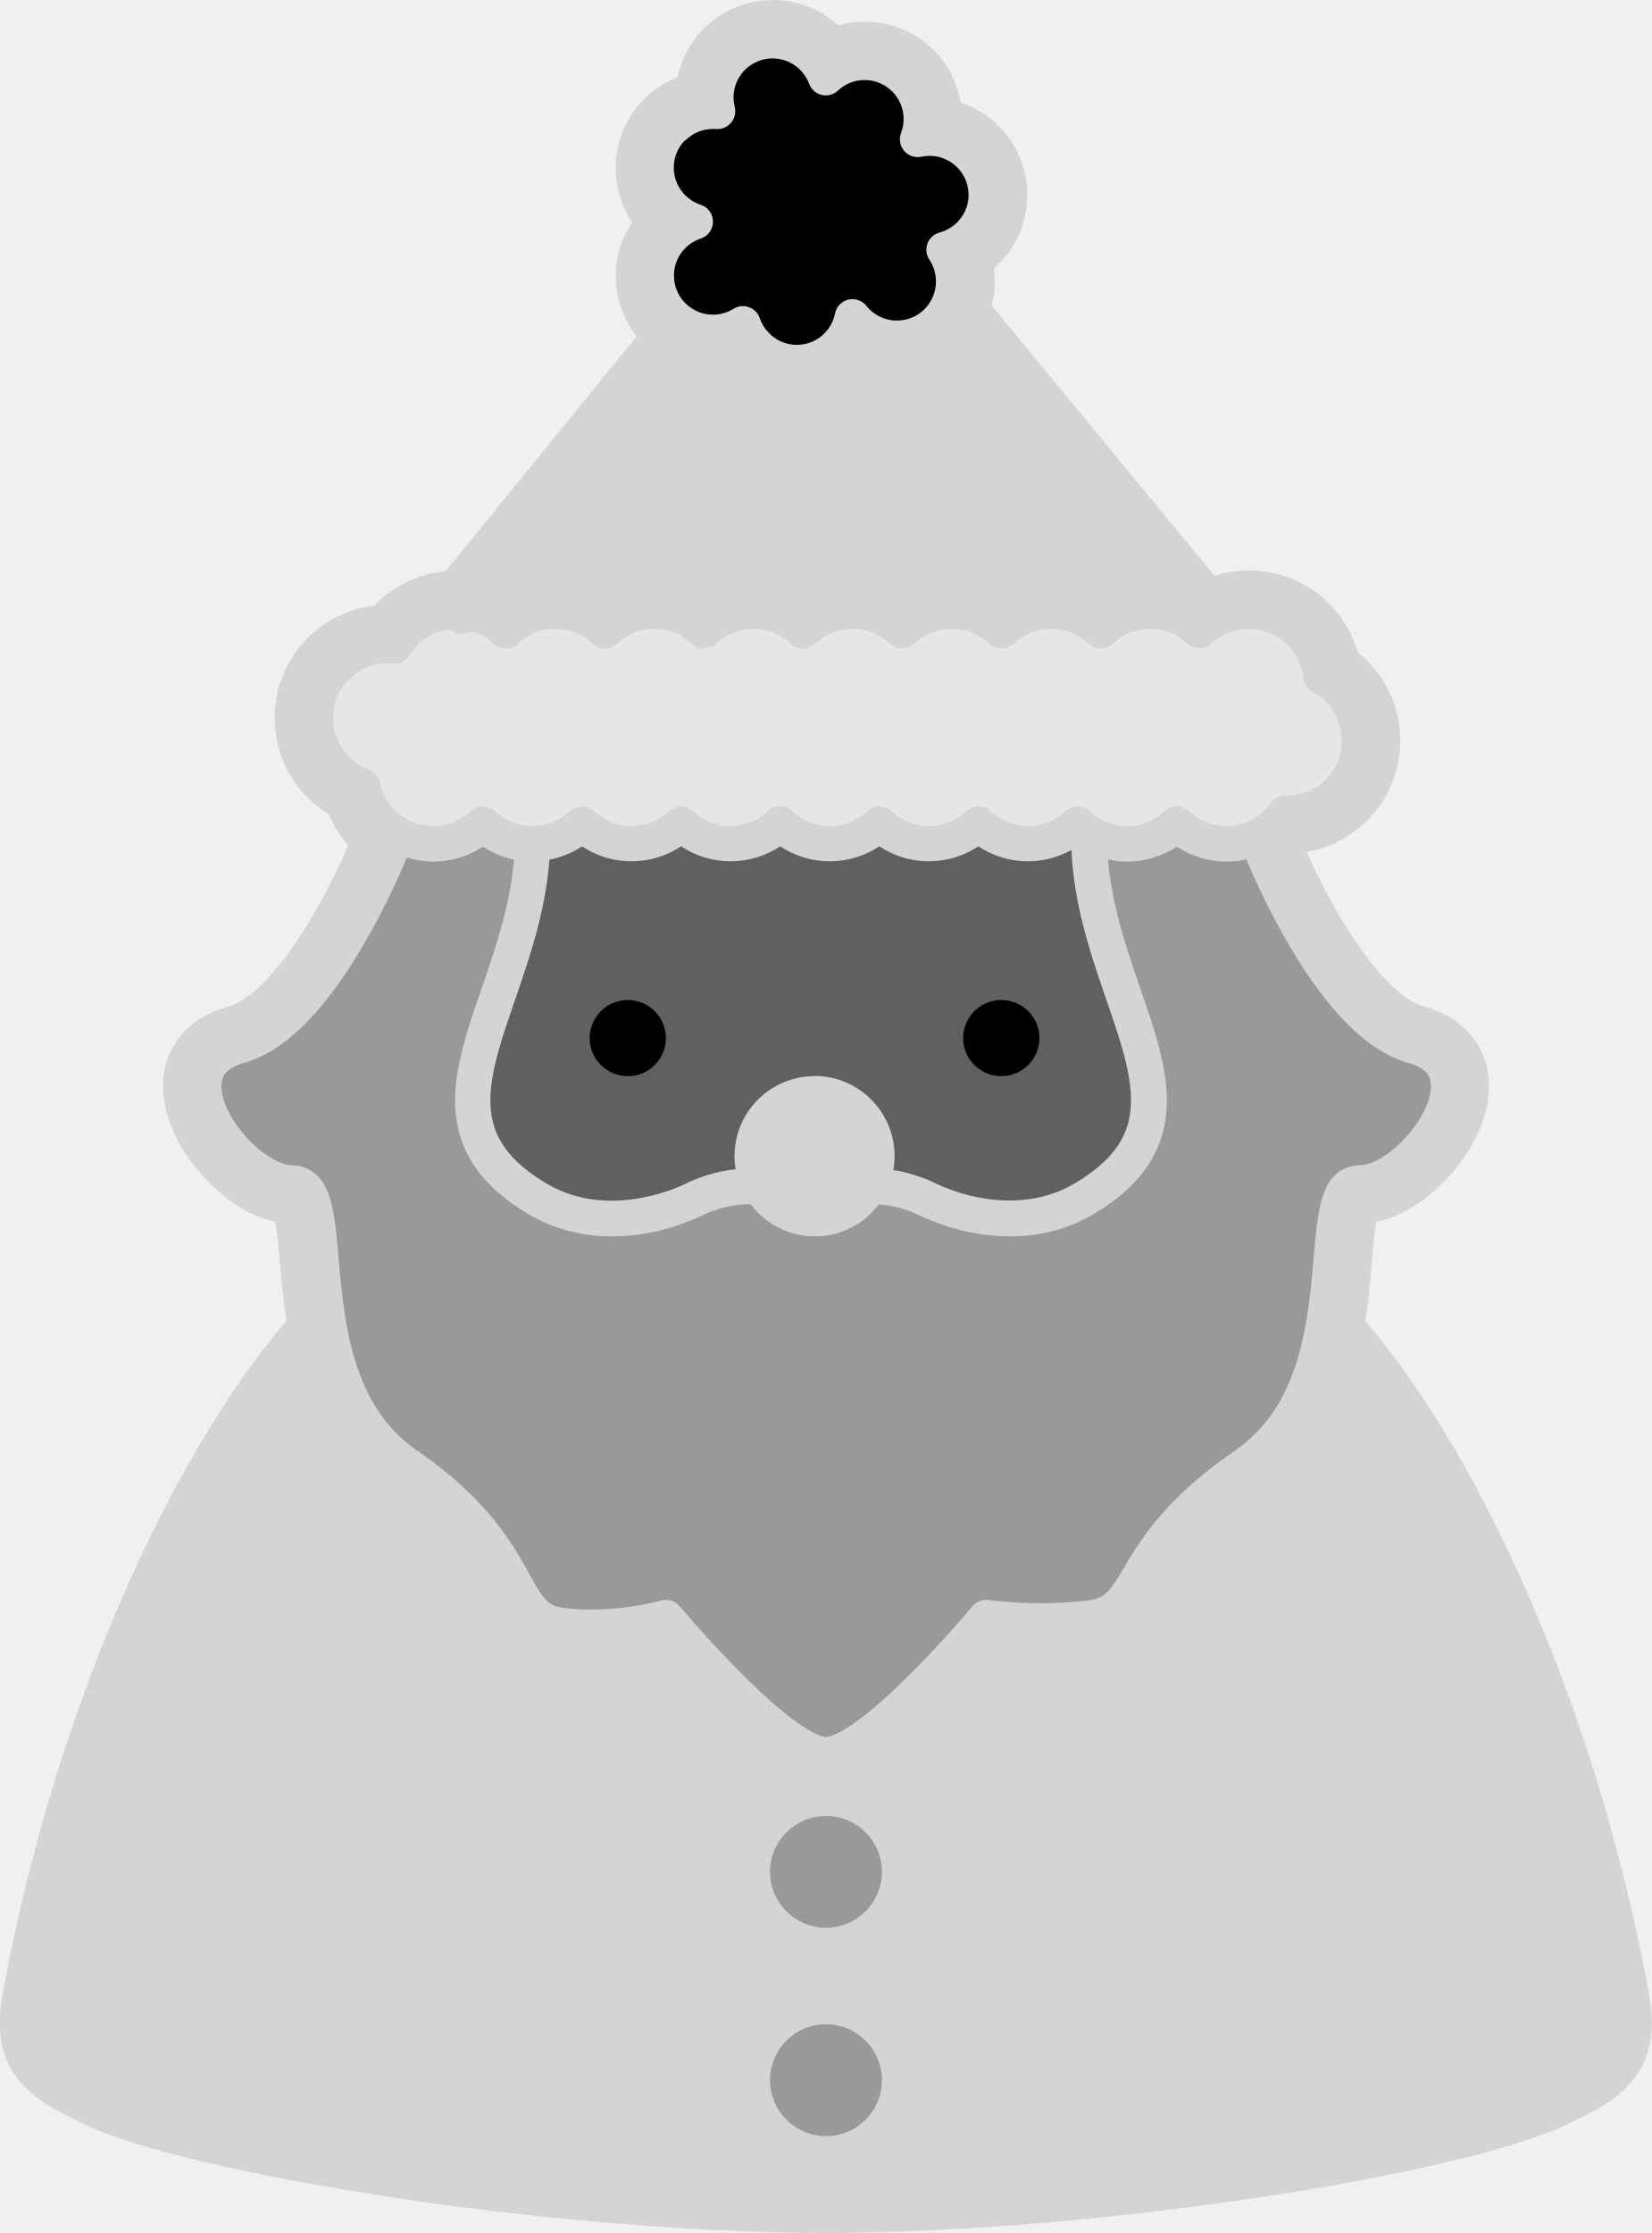
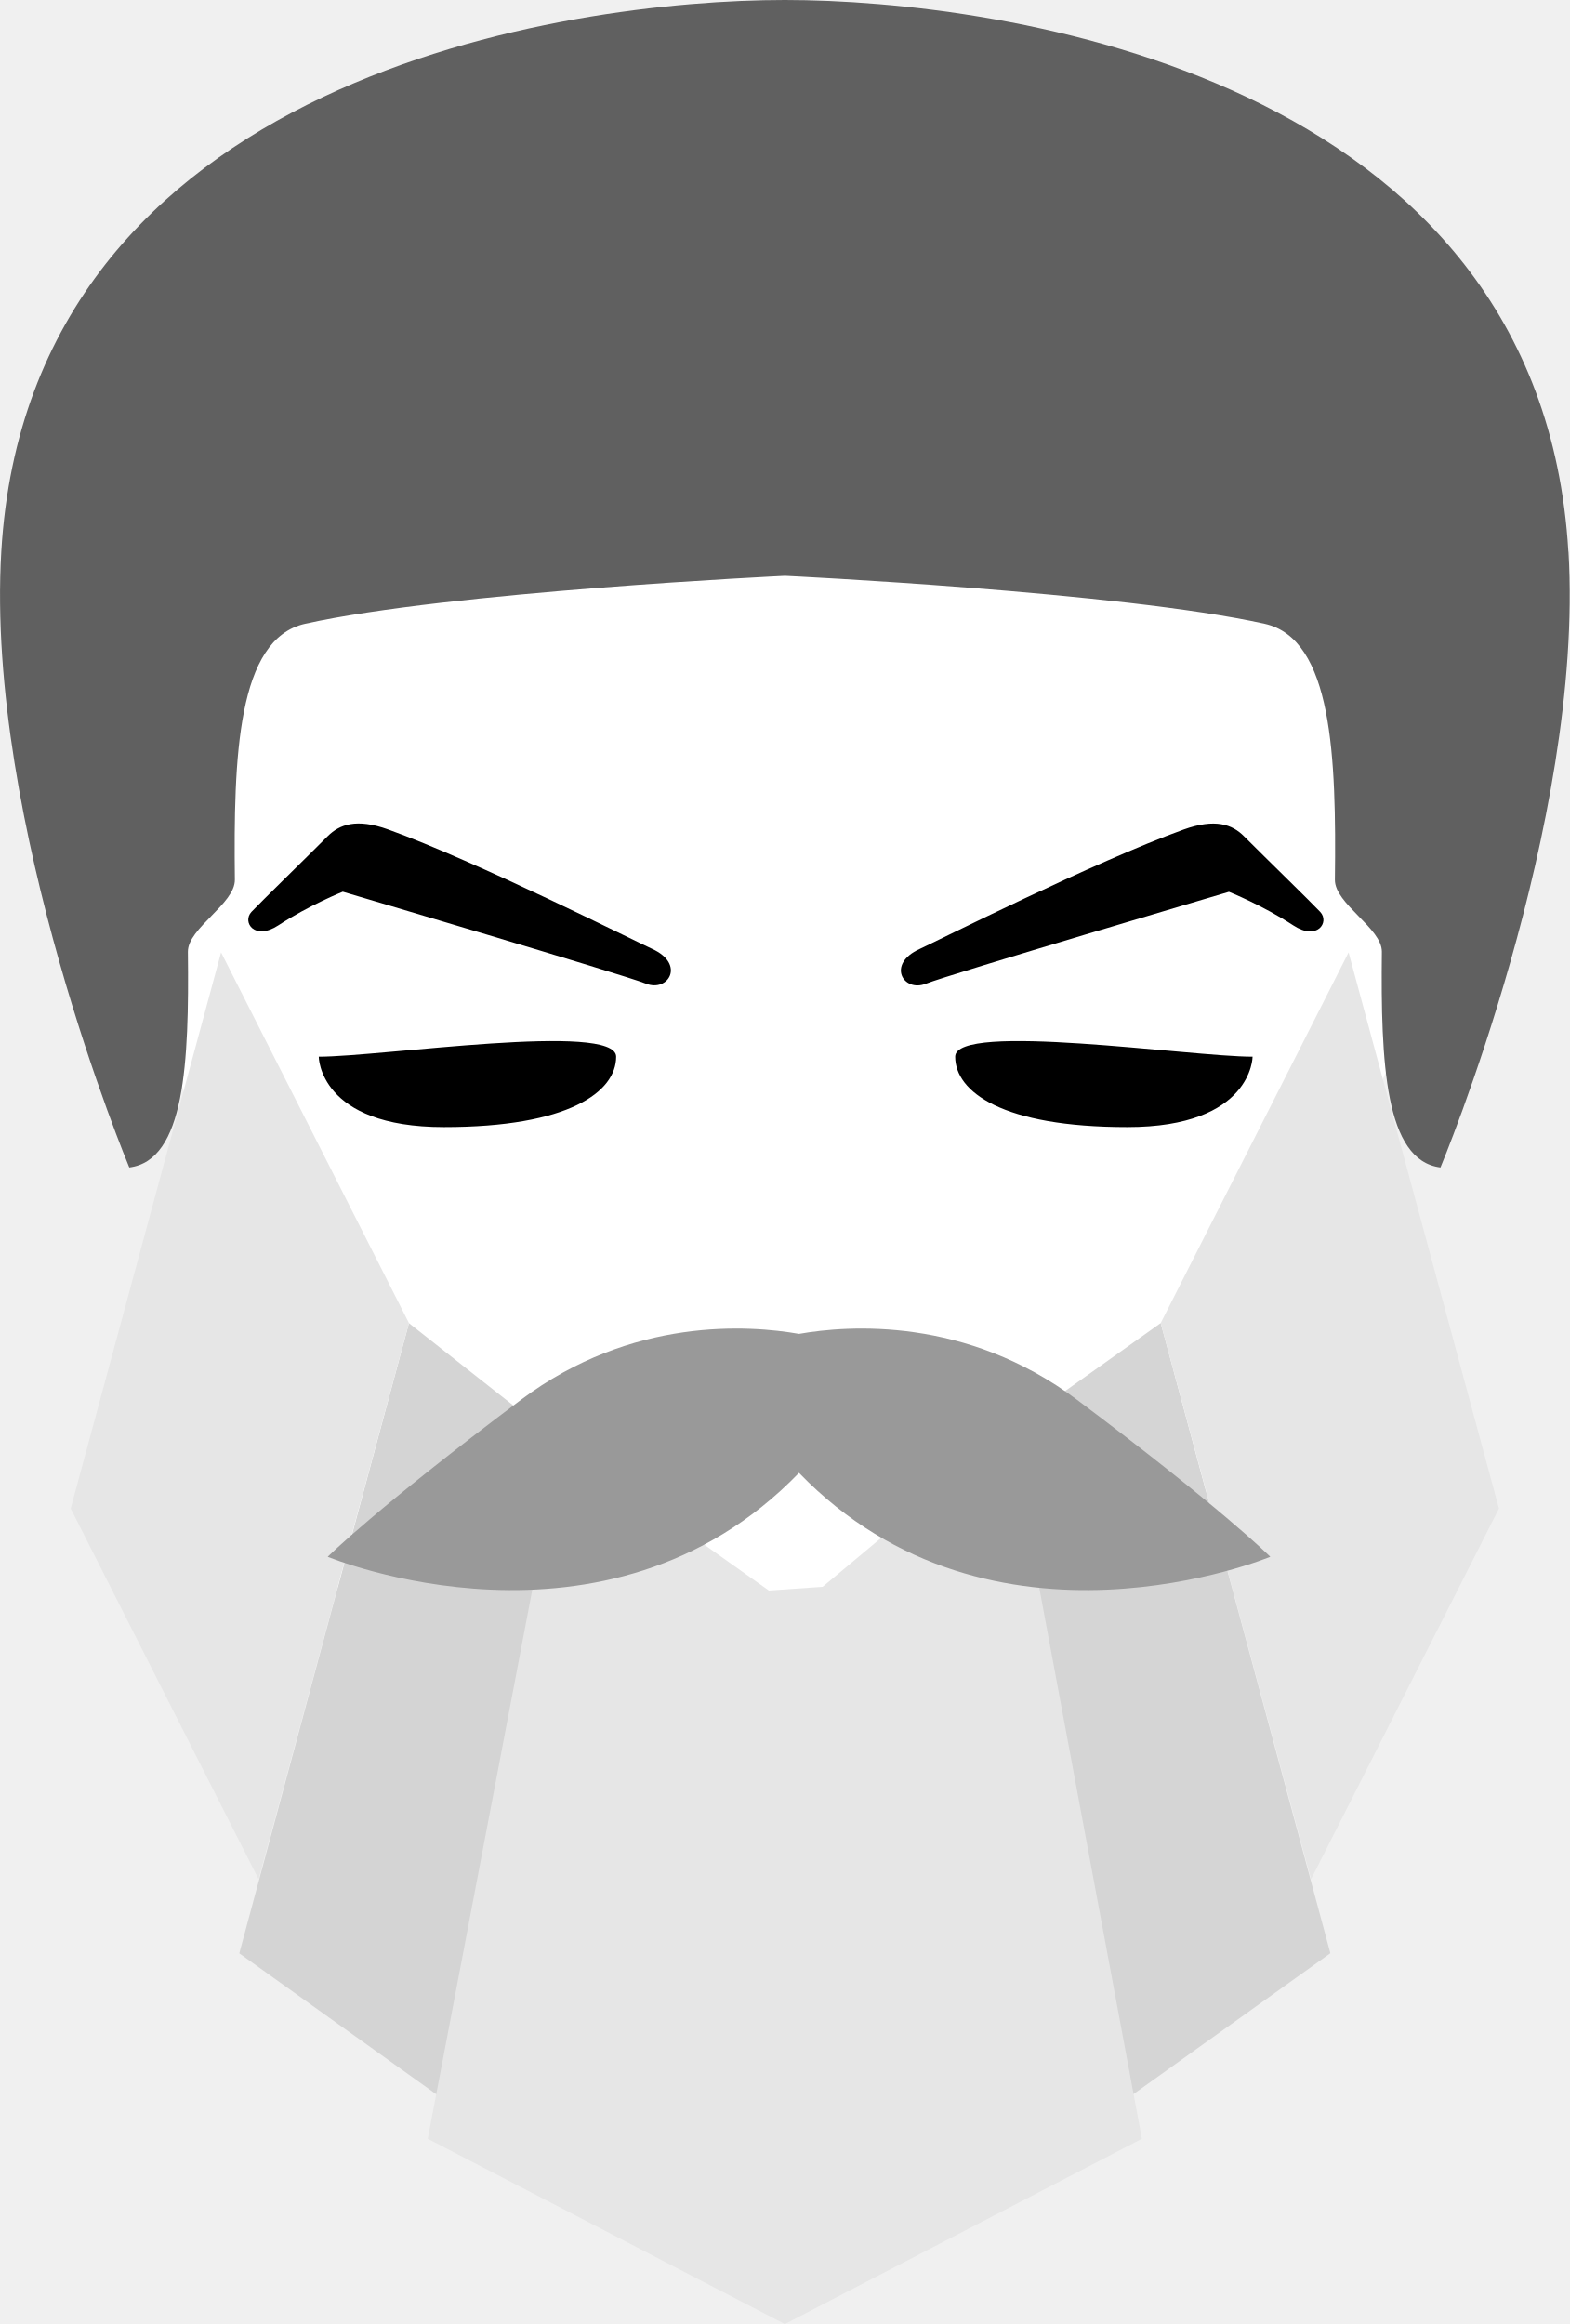
- <svg xmlns="http://www.w3.org/2000/svg" id="Layer_2" viewBox="0 0 173.66 234.68">
+ <svg xmlns="http://www.w3.org/2000/svg" id="Layer_2" viewBox="0 0 159.4 235.99">
  <g id="Layer_1-2">
-     <path d="M173.38,209.71c-5.29-29.18-17.28-56.15-29.85-70.88.15-.97.27-1.92.36-2.83.18-1.63.29-3.13.41-4.43.09-.97.18-1.84.28-2.53.04-.24.07-.45.11-.64.36-.07.71-.16,1.05-.27h0c1.5-.49,2.84-1.26,4.04-2.17h0c1.8-1.37,3.37-3.1,4.59-5.04.61-.98,1.13-2.02,1.52-3.14h0c.38-1.11.64-2.33.64-3.62,0-.87-.12-1.78-.41-2.68-.45-1.39-1.29-2.67-2.46-3.67-1.15-.98-2.53-1.64-4.01-2.04h0c-.49-.13-1.15-.44-1.88-.96h0c-1.27-.89-2.76-2.44-4.12-4.25h0c-2.06-2.73-3.9-6.06-5.18-8.66-.44-.89-.81-1.7-1.11-2.37,2.45-.42,4.67-1.6,6.36-3.29,2.14-2.14,3.48-5.13,3.48-8.4,0-2.27-.64-4.41-1.75-6.21-.72-1.17-1.65-2.2-2.71-3.05-.61-2.15-1.8-4.05-3.4-5.51h0c-2.1-1.92-4.91-3.1-7.98-3.12h-.04s-.07,0-.13,0c-1.22.01-2.41.21-3.52.57l-23.42-28.41c.2-.81.33-1.65.33-2.51,0-.47-.04-.93-.1-1.39.49-.42.95-.9,1.35-1.42,1.35-1.73,2.16-3.93,2.16-6.3,0-2.82-1.15-5.4-3-7.25h0c-1.11-1.1-2.47-1.95-3.99-2.45-.37-2.14-1.38-4.05-2.84-5.52h0c-1.8-1.79-4.29-2.93-7.02-2.99-.04,0-.09,0-.17,0h-.16c-.93,0-1.84.15-2.7.39-.31-.28-.63-.55-.97-.79-1.62-1.16-3.61-1.84-5.73-1.88-.03,0-.08,0-.13,0h-.07s-.1,0-.2.01c-2.74.06-5.24,1.19-7.03,3h0c-1.37,1.37-2.34,3.15-2.76,5.11-1.32.52-2.51,1.3-3.5,2.28-1.85,1.85-3,4.43-3,7.25,0,2.09.64,4.06,1.73,5.69-1.08,1.62-1.72,3.58-1.72,5.67,0,2.39.83,4.59,2.2,6.34l-20.07,24.67c-1.73.16-3.36.69-4.79,1.51-1.01.58-1.91,1.3-2.7,2.12-2.72.32-5.18,1.55-7.02,3.39h0c-2.15,2.14-3.48,5.13-3.48,8.4,0,2.55.81,4.93,2.18,6.86.94,1.32,2.15,2.43,3.53,3.28.5,1.21,1.18,2.31,2.03,3.28-.73,1.68-2.14,4.71-3.96,7.76-1.34,2.24-2.92,4.51-4.5,6.19h0c-.79.84-1.58,1.54-2.29,2.04h0c-.71.5-1.35.8-1.84.93h0c-.99.27-1.92.64-2.78,1.16-1.31.78-2.4,1.88-3.12,3.2-.71,1.31-.98,2.71-.98,4.02h0c0,1.96.59,3.74,1.35,5.31h0c1.18,2.36,2.9,4.44,4.88,6.08h0c1,.82,2.1,1.54,3.29,2.09h0c.7.32,1.47.59,2.29.76,0,.01,0,.02,0,.04h0s0,.02,0,.02c.11.57.21,1.36.3,2.28.09.92.18,1.98.28,3.11.14,1.52.31,3.21.57,4.97-12.57,14.73-24.56,41.7-29.85,70.88-1.6,8.85,4.14,11.38,8.55,13.53,10.69,5.2,49.16,11.44,78.01,11.44s67.33-6.24,78.01-11.44c4.41-2.15,10.15-4.68,8.55-13.53Z" style="fill:#d4d4d4;" />
-     <path d="M85.63,113.1c-4.65,0-8.42,3.77-8.42,8.42,0,.47.05.92.12,1.37-1.51.15-3.15.56-4.89,1.33l-.13.06h0s-.03.02-.03.02c-.2.11-1.16.59-2.6,1.03-1.43.45-3.32.86-5.38.86-2.23,0-4.63-.47-6.96-1.87-2.33-1.4-3.75-2.81-4.6-4.2-.43-.7-.72-1.4-.91-2.14-.19-.74-.28-1.51-.28-2.34,0-1.57.33-3.34.88-5.28.81-2.92,2.1-6.2,3.22-9.81.98-3.14,1.83-6.54,2.11-10.2,1.25-.24,2.4-.72,3.42-1.4,1.49.99,3.28,1.57,5.21,1.57s3.72-.59,5.21-1.57c1.49.99,3.29,1.57,5.21,1.57s3.71-.59,5.21-1.57c1.49.99,3.28,1.57,5.21,1.57s3.71-.59,5.21-1.57c1.49.99,3.29,1.57,5.21,1.57s3.71-.59,5.2-1.57c1.49.99,3.29,1.57,5.21,1.57,1.66,0,3.21-.44,4.57-1.19.25,5.47,1.83,10.37,3.32,14.71.77,2.25,1.52,4.37,2.07,6.31.54,1.95.88,3.72.87,5.28,0,.83-.09,1.6-.28,2.34-.29,1.1-.79,2.13-1.66,3.18-.87,1.04-2.11,2.1-3.85,3.15-2.33,1.4-4.73,1.86-6.96,1.87-2.23,0-4.26-.48-5.73-.97-.73-.25-1.32-.49-1.71-.67-.2-.08-.35-.15-.44-.21l-.1-.05h-.02s0-.01,0-.01l-.13-.06c-1.44-.64-2.81-1.03-4.1-1.23.08-.48.13-.97.13-1.47,0-4.64-3.76-8.42-8.41-8.42Z" style="fill:#606060;" />
-     <path d="M66,105.1c-2.22,0-4.01,1.79-4.01,4s1.79,4,4.01,4,4-1.79,4-4c0-2.21-1.79-4-4-4Z" />
-     <path d="M105.26,113.1c2.21,0,4.01-1.79,4.01-4s-1.79-4-4.01-4-4.01,1.79-4.01,4c0,2.21,1.79,4,4.01,4Z" />
-     <path d="M91.96,138.79h-10.28c-1.03,0-1.87.83-1.87,1.87s.84,1.87,1.87,1.87h10.28c1.03,0,1.87-.83,1.87-1.87s-.83-1.87-1.87-1.87Z" />
-     <path d="M18.3,106.09l-.06.03h0l.05-.03Z" />
-     <path d="M20.52,125.62l-.03-.03h0l.03.03Z" />
-     <path d="M18.24,106.13h0s0,0,0,0Z" />
-     <path d="M72.06,14.75c.75-.74,1.76-1.2,2.9-1.2.07,0,.17,0,.32.01.6.05,1.18-.2,1.57-.66.39-.46.53-1.07.39-1.65-.08-.34-.13-.67-.13-1,0-1.14.46-2.16,1.2-2.91.75-.74,1.77-1.2,2.9-1.2.89,0,1.7.28,2.37.75.67.47,1.19,1.14,1.48,1.92.22.59.72,1.03,1.32,1.17.61.14,1.25-.03,1.71-.46.74-.69,1.71-1.11,2.8-1.11,1.14,0,2.15.46,2.9,1.2.75.75,1.2,1.77,1.2,2.91,0,.51-.09.99-.27,1.46-.24.64-.12,1.36.33,1.88.45.52,1.14.75,1.81.61.28-.06.57-.09.86-.09,1.14,0,2.15.46,2.9,1.2.74.75,1.2,1.76,1.2,2.9,0,.96-.32,1.82-.87,2.51-.54.7-1.31,1.22-2.18,1.45-.59.16-1.06.58-1.27,1.15-.21.57-.14,1.2.2,1.7.44.66.69,1.44.69,2.29,0,1.14-.46,2.16-1.2,2.91-.75.75-1.77,1.2-2.91,1.2-1.3,0-2.45-.6-3.21-1.55-.45-.57-1.2-.82-1.9-.65-.71.18-1.25.74-1.39,1.45-.18.94-.69,1.77-1.4,2.36-.71.59-1.62.94-2.62.94-.91,0-1.73-.29-2.41-.79-.68-.5-1.2-1.2-1.48-2.01-.18-.54-.6-.97-1.14-1.16-.54-.19-1.13-.13-1.62.17-.64.4-1.37.62-2.16.62-1.14,0-2.16-.46-2.9-1.2-.75-.75-1.2-1.76-1.2-2.9,0-.92.29-1.75.79-2.43.5-.68,1.21-1.2,2.03-1.47.77-.25,1.28-.97,1.28-1.78s-.52-1.52-1.29-1.77c-.82-.27-1.53-.79-2.03-1.47-.5-.68-.8-1.51-.8-2.43,0-1.14.46-2.16,1.2-2.9Z" />
-     <path d="M36.06,78.75c-.66-.93-1.05-2.06-1.05-3.31,0-1.59.64-3.01,1.68-4.06,1.04-1.04,2.47-1.68,4.06-1.68.17,0,.35.01.55.03.71.06,1.39-.27,1.77-.89.51-.83,1.22-1.52,2.05-1.99.63-.37,1.34-.61,2.1-.71l.08.08c.65.53,1.56.54,2.22.09.89.25,1.7.72,2.36,1.34.72.67,1.85.67,2.57,0,1.03-.97,2.4-1.56,3.93-1.56s2.89.59,3.92,1.56c.72.67,1.84.67,2.56,0,1.04-.97,2.4-1.56,3.93-1.56s2.89.59,3.93,1.56c.72.67,1.84.67,2.56,0,1.04-.97,2.4-1.56,3.93-1.56s2.89.59,3.93,1.56c.72.67,1.85.67,2.56,0,1.04-.97,2.41-1.56,3.93-1.56s2.89.59,3.92,1.56c.72.67,1.85.67,2.57,0,1.03-.97,2.4-1.56,3.93-1.56s2.89.59,3.93,1.56c.72.67,1.84.67,2.56,0,1.04-.97,2.4-1.56,3.93-1.56s2.89.59,3.93,1.56c.72.67,1.84.67,2.56,0,1.03-.97,2.4-1.56,3.93-1.56s2.89.59,3.92,1.56c.72.67,1.85.67,2.56,0,1.04-.97,2.41-1.56,3.93-1.56s2.85.57,3.88,1.51c1.03.94,1.7,2.24,1.84,3.69.06.63.43,1.18.98,1.48.91.48,1.68,1.2,2.21,2.08.54.87.84,1.89.84,3,0,1.59-.64,3.01-1.68,4.06-1.04,1.04-2.46,1.68-4.04,1.68-.02,0-.07,0-.16,0-.63-.02-1.22.27-1.58.79-.52.73-1.21,1.35-2.01,1.77-.8.42-1.7.66-2.67.66-1.52,0-2.89-.59-3.93-1.56-.72-.67-1.84-.67-2.56,0-1.04.97-2.4,1.56-3.93,1.56s-2.89-.59-3.93-1.56c-.72-.67-1.84-.67-2.56,0-1.04.97-2.4,1.56-3.93,1.56s-2.89-.59-3.93-1.56c-.72-.67-1.84-.67-2.56,0-1.04.97-2.4,1.56-3.93,1.56s-2.89-.59-3.93-1.56c-.72-.67-1.84-.67-2.56,0-1.04.97-2.4,1.56-3.93,1.56s-2.89-.59-3.93-1.56c-.72-.67-1.84-.67-2.56,0-1.03.97-2.4,1.56-3.93,1.56s-2.89-.59-3.93-1.56c-.72-.67-1.84-.67-2.56,0-1.04.97-2.4,1.56-3.93,1.56s-2.89-.59-3.93-1.56c-.72-.67-1.84-.67-2.56,0-1.04.97-2.4,1.56-3.93,1.56s-2.89-.59-3.93-1.56c-.72-.67-1.84-.67-2.56,0-1.04.97-2.4,1.56-3.93,1.56-1.4,0-2.66-.49-3.65-1.31-1-.82-1.71-1.97-1.97-3.28-.13-.63-.58-1.15-1.18-1.38-1.1-.4-2.04-1.13-2.7-2.07Z" style="fill:#e6e6e6;" />
-     <path d="M86.83,224.5c-3.25,0-5.88-2.63-5.88-5.88s2.63-5.88,5.88-5.88,5.88,2.63,5.88,5.88-2.63,5.88-5.88,5.88Z" style="fill:#999;" />
-     <path d="M86.83,202.6c-3.25,0-5.88-2.63-5.88-5.88s2.63-5.87,5.88-5.87,5.88,2.63,5.88,5.87-2.63,5.88-5.88,5.88Z" style="fill:#999;" />
-     <path d="M141.06,122.95c-.53.31-.94.73-1.24,1.17-.29.42-.5.86-.66,1.31-.32.85-.5,1.77-.65,2.77-.26,1.75-.39,3.77-.59,5.94-.31,3.25-.79,6.81-1.97,10.05-.59,1.62-1.35,3.15-2.34,4.54-.99,1.39-2.21,2.63-3.76,3.7-3.31,2.28-5.69,4.43-7.46,6.4-1.33,1.47-2.31,2.84-3.08,4.05-.59.9-1.06,1.71-1.46,2.39-.61,1.03-1.1,1.74-1.54,2.14-.22.2-.43.34-.68.47-.26.12-.57.22-1.01.28-1.75.25-3.54.33-5.13.33s-3-.08-4-.17c-.5-.04-.89-.09-1.16-.12-.13-.01-.24-.03-.3-.04h-.08s-.02-.01-.02-.01h0c-.64-.09-1.28.15-1.7.65l-.03.04c-.33.4-3.34,3.97-6.8,7.38-1.72,1.71-3.57,3.38-5.18,4.57-.81.6-1.56,1.07-2.17,1.37-.61.31-1.08.4-1.21.39-.07,0-.22-.02-.44-.08-.41-.12-1.04-.41-1.74-.86-1.24-.77-2.73-1.98-4.21-3.33-2.24-2.03-4.5-4.42-6.19-6.28-.85-.93-1.55-1.73-2.04-2.3-.25-.28-.44-.51-.57-.66-.06-.08-.11-.14-.15-.18l-.05-.05c-.47-.57-1.24-.8-1.95-.6-.01.01-3.43.96-7.39.95-1,0-2.04-.05-3.05-.2-.5-.07-.82-.19-1.09-.35-.24-.14-.45-.32-.69-.59-.42-.47-.88-1.23-1.44-2.25-.85-1.52-1.94-3.58-3.77-5.87s-4.41-4.83-8.23-7.45c-1.43-.98-2.58-2.12-3.53-3.39-1.66-2.21-2.71-4.82-3.39-7.54-.51-2.04-.81-4.14-1.03-6.15-.17-1.51-.28-2.97-.4-4.33-.09-1.03-.19-1.98-.33-2.88-.1-.67-.22-1.31-.38-1.9-.13-.45-.27-.89-.47-1.3-.29-.63-.68-1.24-1.31-1.72-.31-.24-.67-.44-1.06-.57-.39-.13-.8-.19-1.19-.19-.26,0-.58-.05-.95-.17-.65-.21-1.43-.63-2.2-1.22-1.16-.88-2.3-2.12-3.09-3.4-.4-.64-.72-1.29-.92-1.89-.21-.6-.31-1.16-.31-1.62,0-.31.04-.57.11-.79.11-.34.28-.61.6-.89.33-.27.84-.57,1.64-.79,1.37-.37,2.63-1.03,3.81-1.86,2.06-1.45,3.87-3.43,5.49-5.57,2.42-3.22,4.39-6.82,5.78-9.64,1.06-2.14,1.77-3.82,2.05-4.52.89.27,1.83.43,2.81.43,1.92,0,3.71-.59,5.21-1.57.97.65,2.06,1.11,3.25,1.36-.37,4.41-1.69,8.57-3.05,12.52-.77,2.23-1.54,4.39-2.13,6.51-.59,2.12-1.01,4.21-1.01,6.29,0,1.1.12,2.19.4,3.27.41,1.62,1.2,3.19,2.39,4.63,1.2,1.44,2.78,2.76,4.81,3.98,3.01,1.8,6.13,2.4,8.89,2.4s5.17-.58,6.91-1.16c1.49-.5,2.48-.99,2.79-1.15,1.81-.8,3.39-1.07,4.74-1.07.06,0,.1.01.16.01,1.53,2.04,3.97,3.37,6.73,3.37s5.18-1.32,6.71-3.36c1.2.07,2.57.37,4.11,1.05.3.16,1.3.65,2.78,1.15,1.74.58,4.15,1.16,6.91,1.16s5.88-.6,8.89-2.4c2.7-1.62,4.63-3.43,5.86-5.46.62-1.01,1.06-2.07,1.34-3.15.28-1.08.4-2.17.4-3.27,0-2.08-.42-4.17-1.01-6.29-.89-3.18-2.18-6.46-3.25-9.9-.91-2.93-1.66-5.97-1.93-9.15.66.14,1.34.23,2.04.23,1.92,0,3.71-.59,5.21-1.57,1.49.99,3.29,1.57,5.21,1.57.72,0,1.42-.08,2.09-.24.57,1.38,2.22,5.18,4.61,9.23,1.5,2.53,3.28,5.15,5.33,7.37,1.03,1.11,2.12,2.11,3.3,2.94,1.18.83,2.44,1.49,3.8,1.86.53.14.94.32,1.25.51.47.28.7.55.86.85.16.3.25.65.25,1.11,0,.69-.24,1.63-.72,2.59-.71,1.46-1.95,2.97-3.27,4.05-.66.54-1.34.97-1.95,1.25-.61.28-1.16.4-1.54.4-.64,0-1.31.16-1.86.49Z" style="fill:#999;" />
+     <path d="M40.6,181.41L7.19,73.98,81.45,15.43l70.76,66.68-40.12,93.59-71.5,5.7Z" style="fill:#fff; fill-rule:evenodd;" />
+     <path d="M56.9,146.48l-11.55,66.93-21.05-15.06,17.23-63.99,15.37,12.12Z" style="fill:#d4d4d4; fill-rule:evenodd;" />
+     <path d="M102.56,145.23l11.49,68.17,21.05-15.06-17.23-63.99-15.3,10.88Z" style="fill:#d5d5d5; fill-rule:evenodd;" />
+     <path d="M22.45,96.71l-15.27,56.47,19.08,37.64,15.27-56.47-19.08-37.64Z" style="fill:#e6e6e6; fill-rule:evenodd;" />
+     <path d="M136.95,96.71l15.27,56.47-19.08,37.64-15.27-56.47,19.08-37.64Z" style="fill:#e6e6e6; fill-rule:evenodd;" />
+     <path d="M56.9,146.48l-13.46,70.7,36.26,18.82,36.26-18.82-13.4-71.94-19.02,15.89-5.46.38-21.18-15.03Z" style="fill:#e6e6e6; fill-rule:evenodd;" />
+     <path d="M159.27,56.02C156.42,7.66,101.63,0,79.7,0S2.98,7.66.13,56.02c-1.63,27.61,13,62.53,13,62.53,5.65-.71,6.08-10.64,5.95-21.9-.02-2.41,4.8-4.87,4.77-7.32-.14-12.44.24-24.46,7.14-25.99,14.61-3.25,48.72-4.87,48.72-4.87,0,0,34.1,1.63,48.71,4.87,6.9,1.53,7.29,13.55,7.14,25.99-.03,2.45,4.79,4.92,4.77,7.32-.12,11.26.31,21.19,5.95,21.9,0,0,14.63-34.92,13-62.53Z" style="fill:#606060;" />
+     <path d="M81.14,135.45c-5.02-.88-16.96-1.76-28.22,6.68-14.73,11.05-19.64,15.95-19.64,15.95,0,0,28.25,11.75,47.86-8.52,19.61,20.27,47.86,8.52,47.86,8.52,0,0-4.91-4.91-19.64-15.95-11.26-8.44-23.2-7.56-28.22-6.68Z" style="fill:#999;" />
+     <path d="M45.08,114.45c12.71,0,17.49-3.58,17.49-7.15s-23.85,0-30.2,0c0,0,0,7.15,12.71,7.15Z" />
+     <path d="M127.2,107.3c-6.36,0-30.2-3.57-30.2,0s4.77,7.15,17.48,7.15,12.72-7.15,12.72-7.15Z" />
+     <path d="M65.59,99.88c2.28.91,4.04-1.99.63-3.53-1.53-.68-17.85-8.9-26.8-12.12-3.22-1.16-4.94-.51-6.14.68-2.48,2.48-6.77,6.66-7.74,7.68-.97,1.03.29,2.97,2.73,1.37,3.13-2.05,6.54-3.41,6.54-3.41,0,0,28.51,8.42,30.78,9.33Z" />
+     <path d="M126.33,84.92c-1.19-1.2-2.92-1.84-6.14-.68-8.95,3.22-25.27,11.43-26.79,12.12-3.42,1.54-1.65,4.44.62,3.53,2.27-.91,30.78-9.33,30.78-9.33,0,0,3.41,1.36,6.54,3.41,2.44,1.6,3.7-.34,2.73-1.37-.96-1.02-5.26-5.2-7.74-7.68Z" />
  </g>
</svg>
